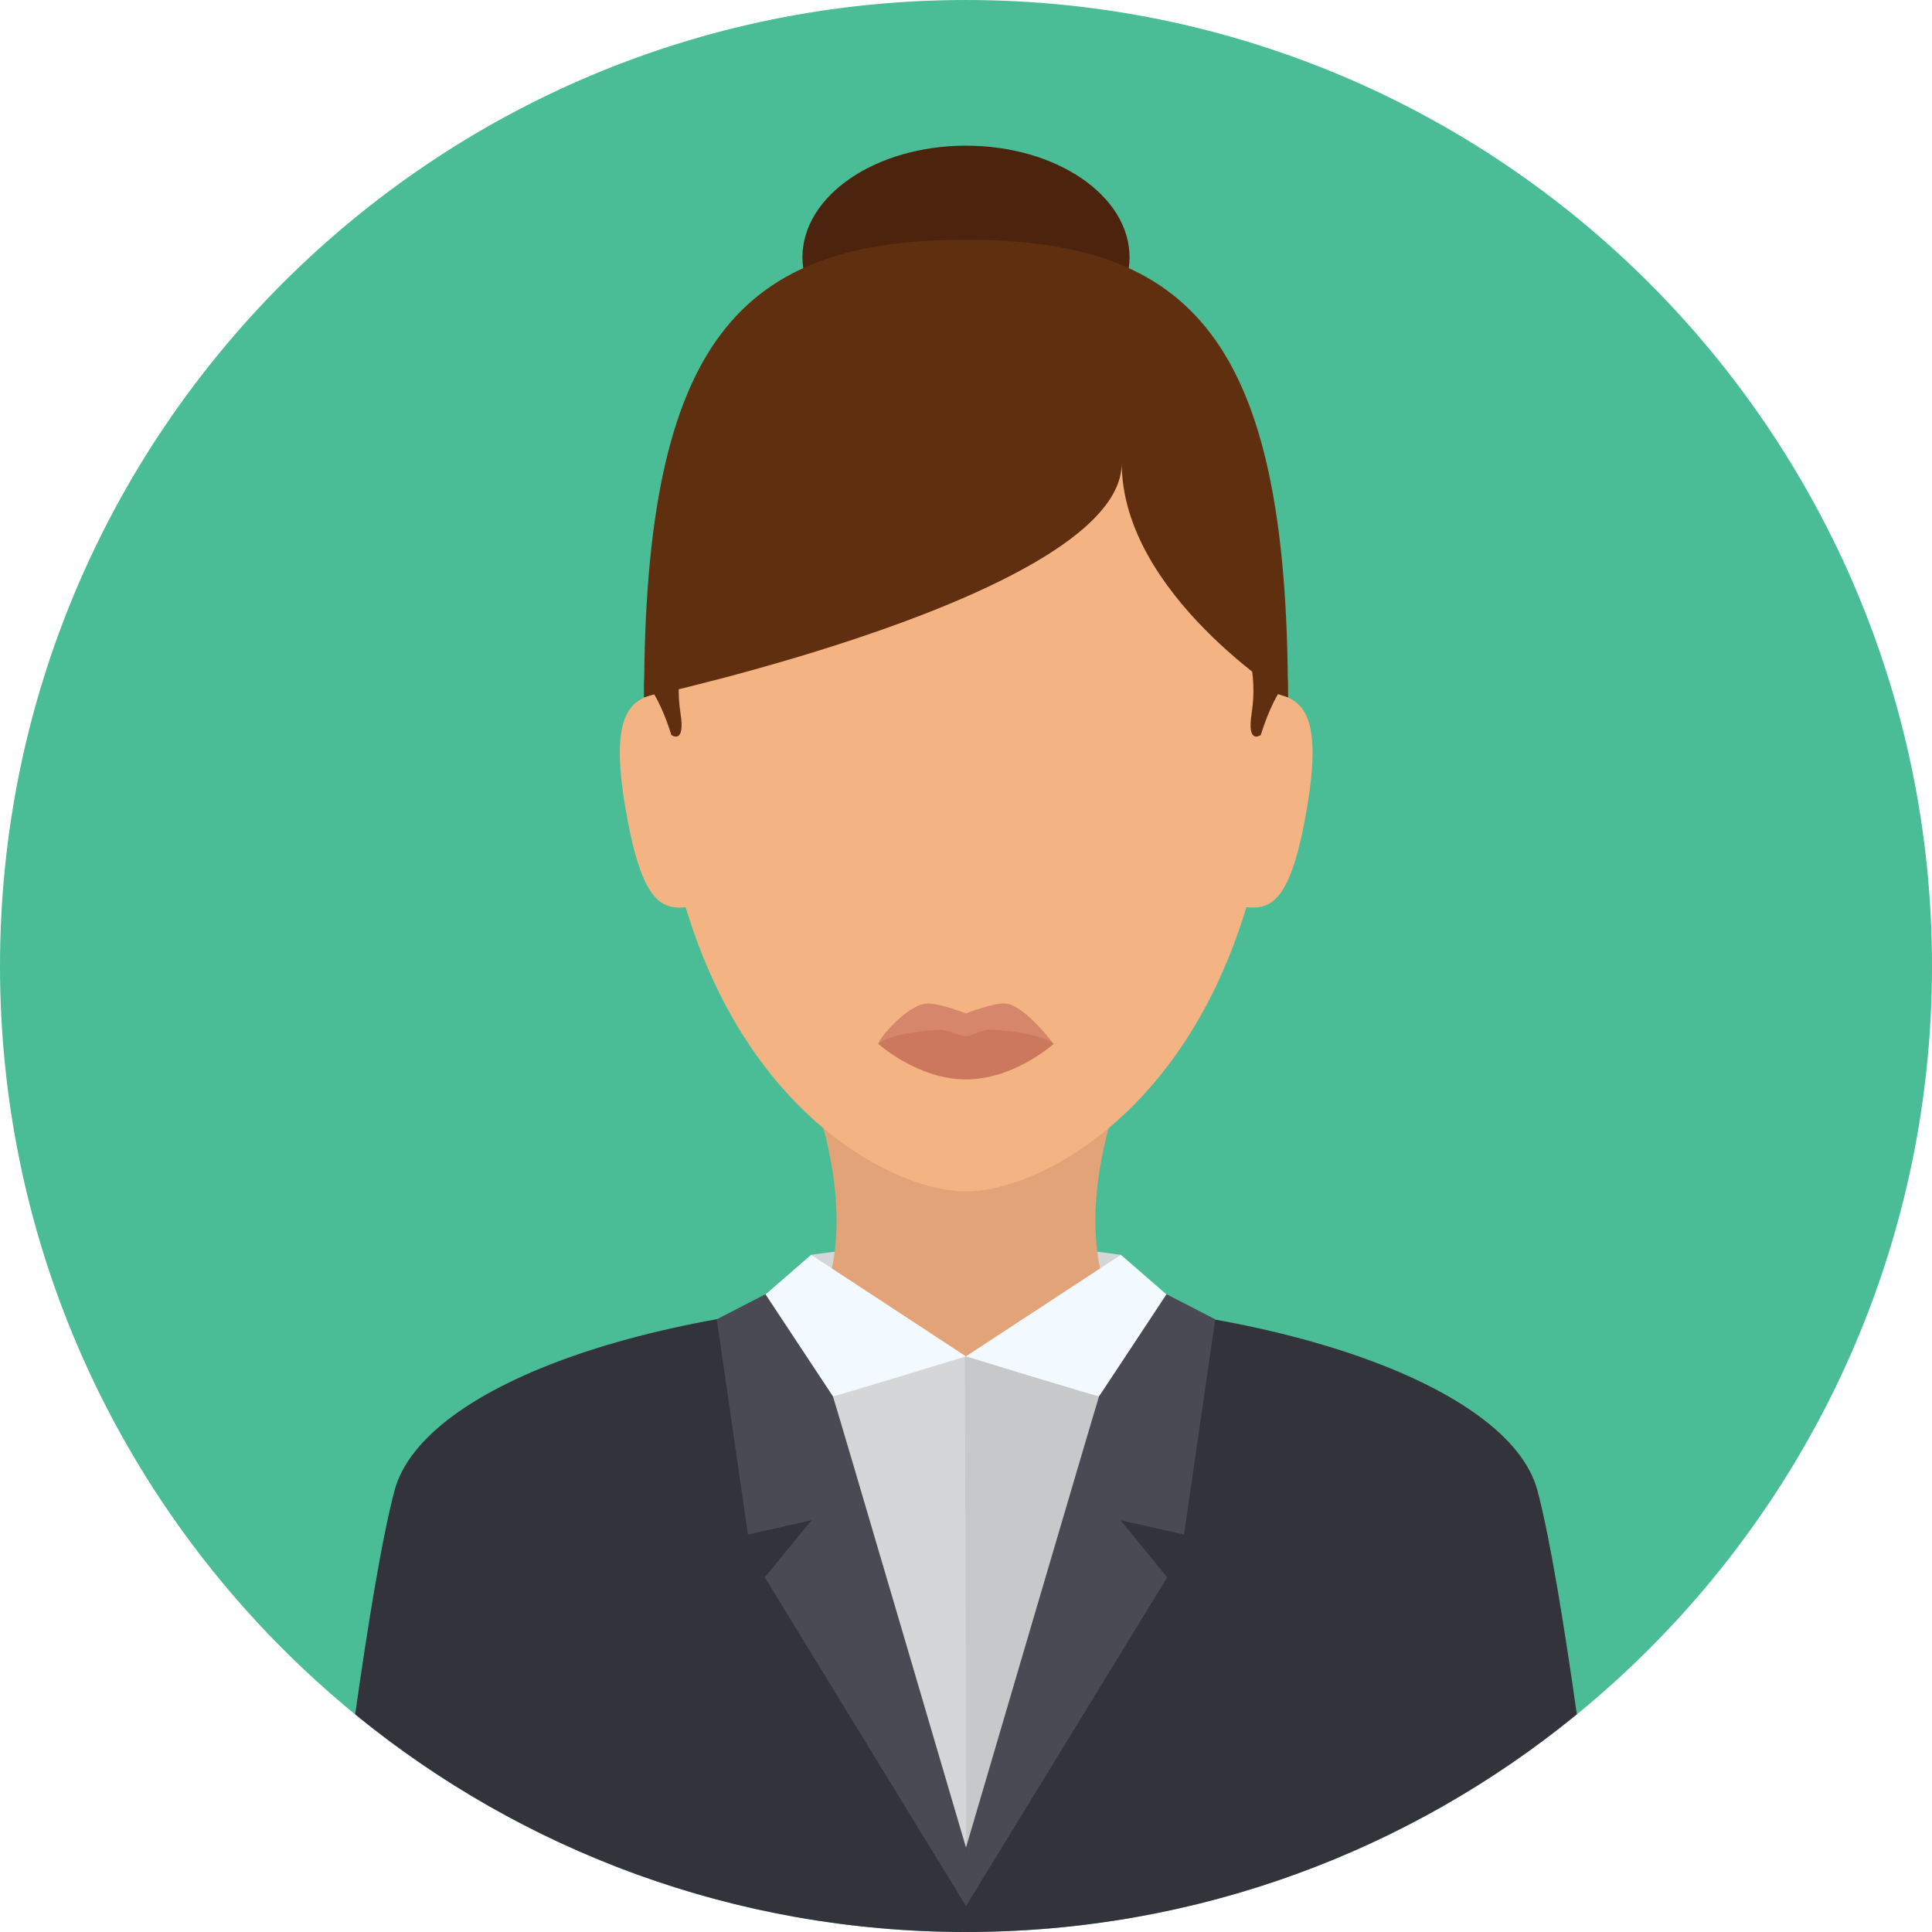
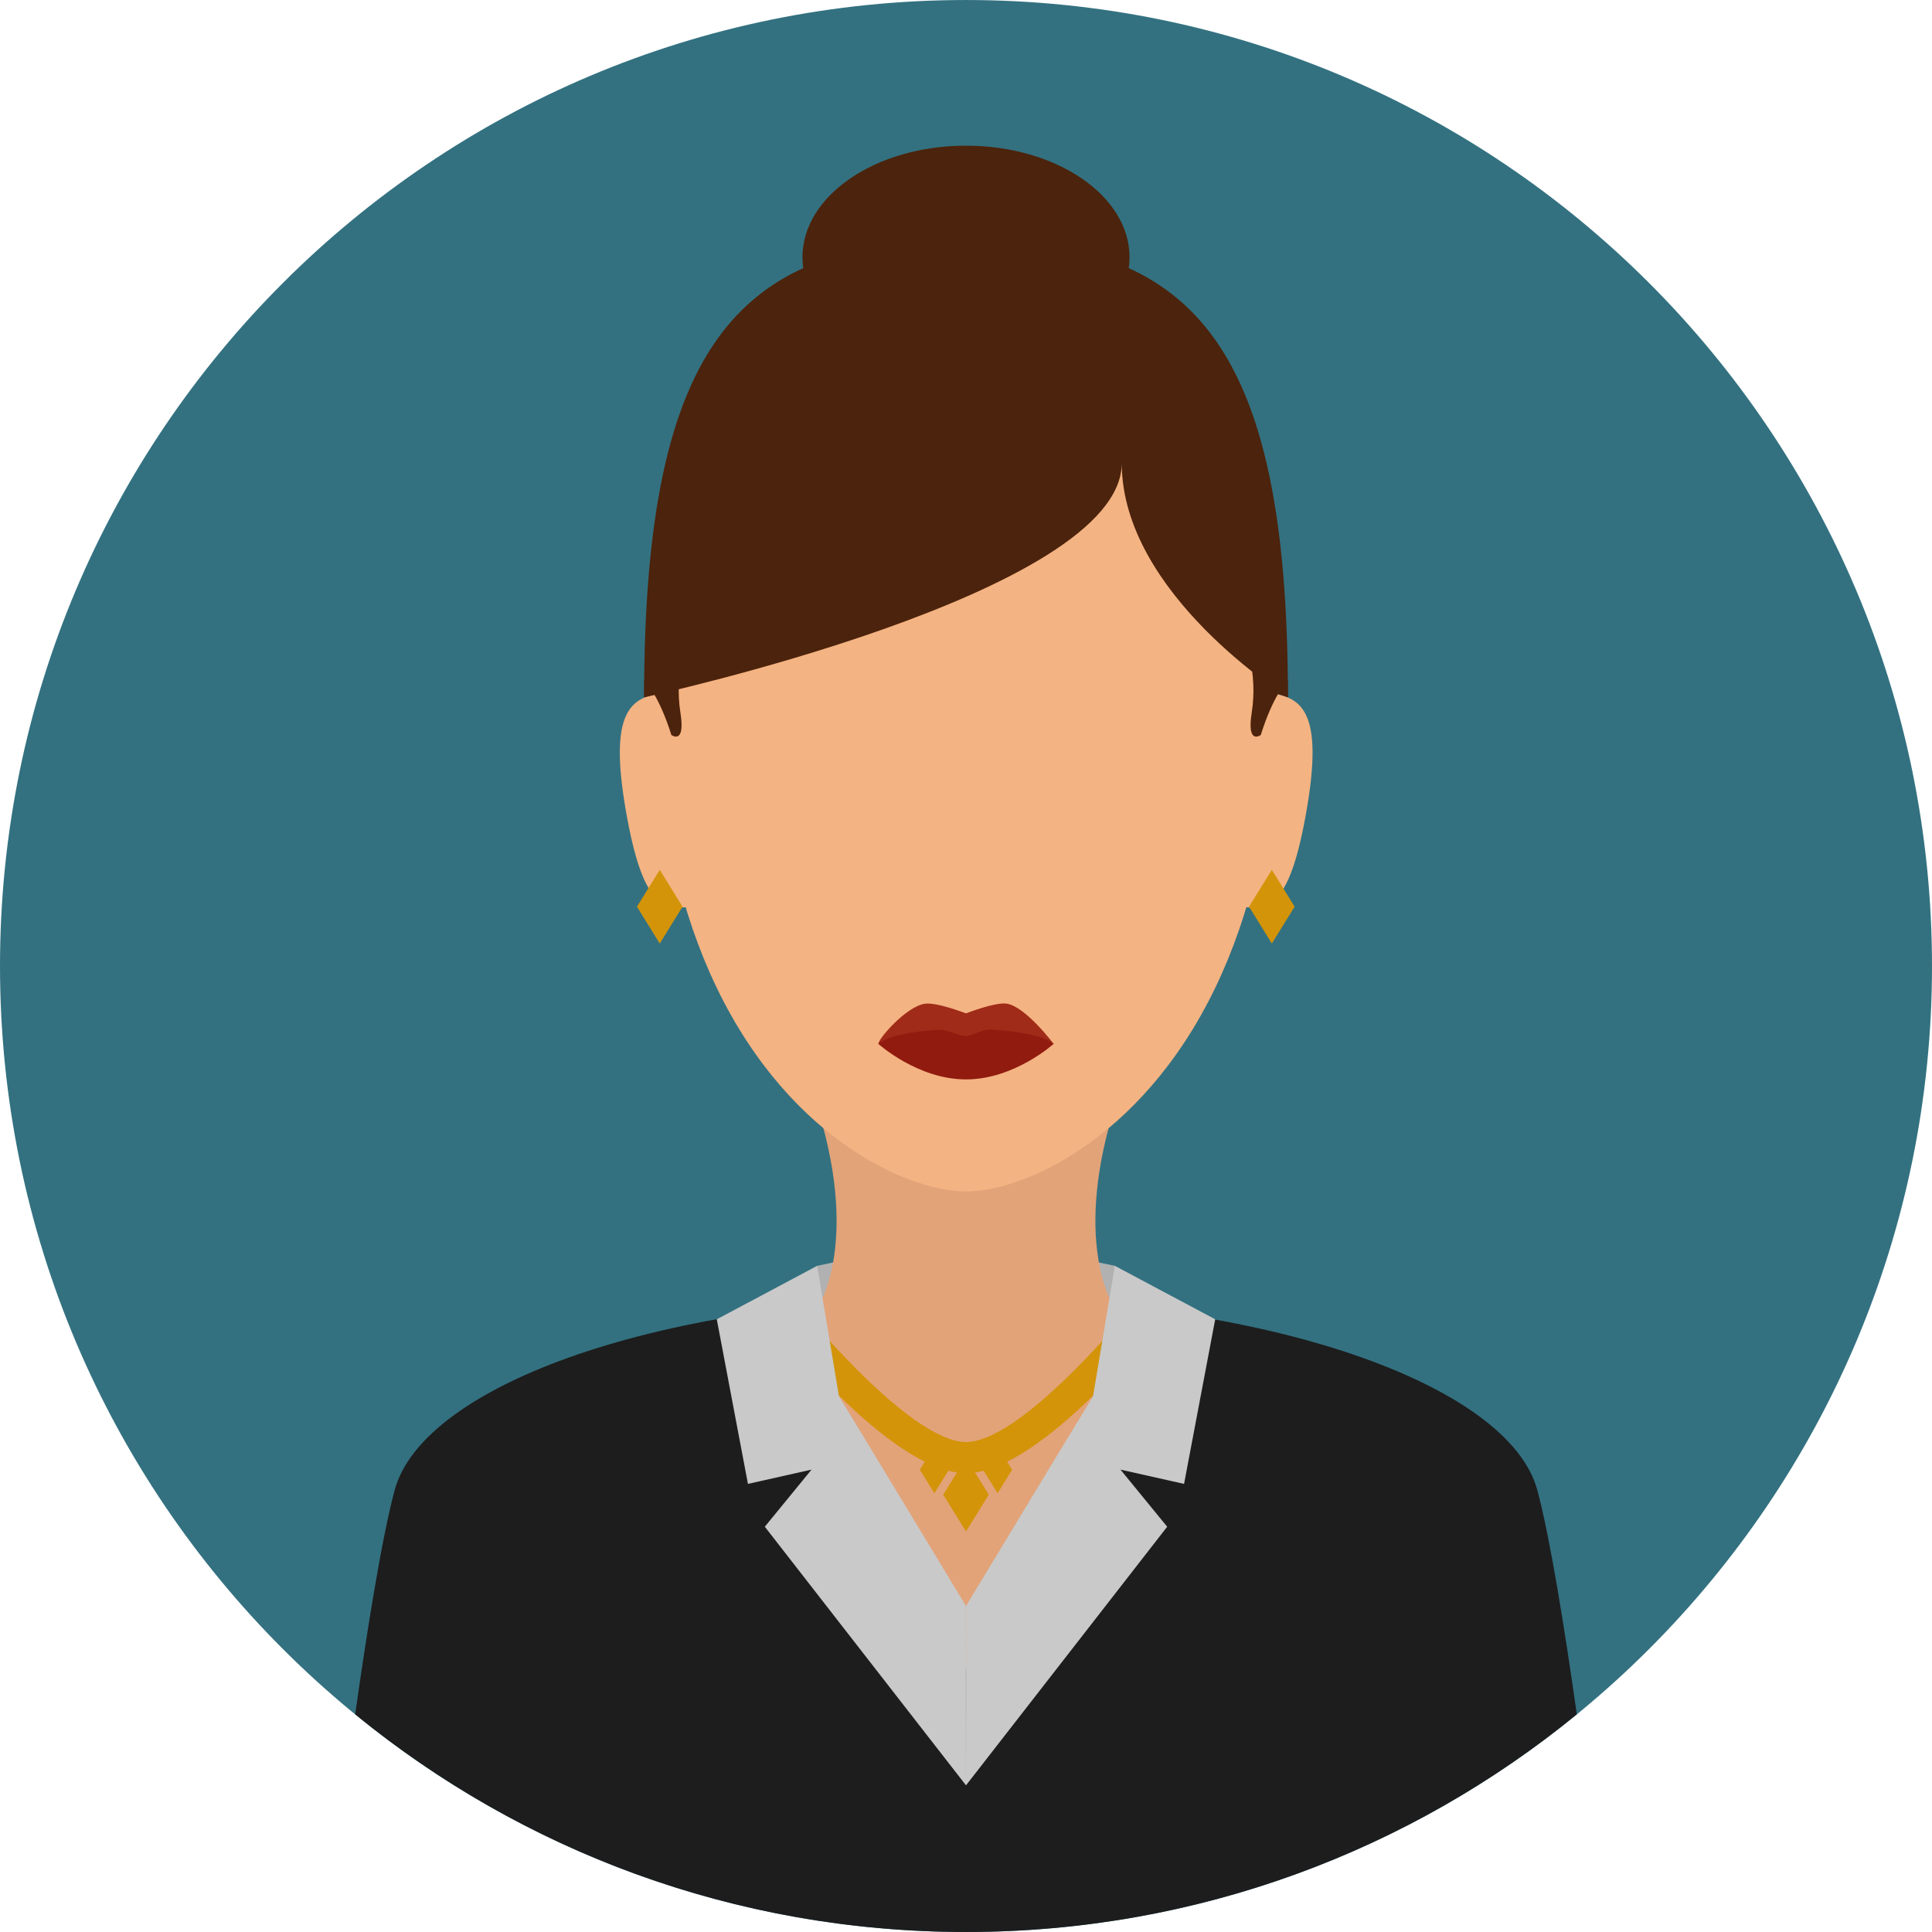
<svg xmlns="http://www.w3.org/2000/svg" version="1.1" id="Layer_1" x="0px" y="0px" viewBox="0 0 496.158 496.158" style="enable-background:new 0 0 496.158 496.158;" xml:space="preserve">
-   <path style="fill:#4ABC96;" d="M248.082,0.003C111.07,0.003,0,111.063,0,248.085c0,137.001,111.07,248.07,248.082,248.07  c137.006,0,248.076-111.069,248.076-248.07C496.158,111.062,385.088,0.003,248.082,0.003z" />
-   <path style="fill:#33333B;" d="M394.818,382.733c-7.312-27.279-69.907-49.333-147.073-49.333s-139.095,22.054-146.407,49.333  c-3.259,12.158-6.961,35.192-10.126,57.525c42.747,34.934,97.358,55.897,156.87,55.897c59.509,0,114.117-20.963,156.863-55.896  C401.78,417.926,398.078,394.891,394.818,382.733z" />
-   <polygon style="fill:#D4D6D8;" points="247.829,316.996 208.306,322.246 210.166,335.412 247.787,363.485 285.992,335.412   287.852,322.246 " />
+   <path style="fill:#337180;" d="M496.158,248.085c0-137.022-111.07-248.082-248.076-248.082C111.07,0.003,0,111.063,0,248.085  c0,137.001,111.07,248.07,248.082,248.07C385.088,496.155,496.158,385.086,496.158,248.085z" />
+   <polygon style="fill:#B1B1B2;" points="197.888,340.579 247.787,363.485 298.27,340.579 286.302,325.079 247.829,316.996   209.856,325.079 " />
+   <path style="fill:#1D1D1E;" d="M247.745,333.4c-77.166,0-139.095,22.054-146.407,49.333c-3.259,12.158-6.962,35.192-10.126,57.525  c42.747,34.934,97.357,55.897,156.87,55.897c59.509,0,114.116-20.963,156.862-55.896c-3.164-22.333-6.867-45.368-10.126-57.527  C387.506,355.454,324.911,333.4,247.745,333.4z" />
  <path style="fill:#E2A379;" d="M286.969,282.118h-77.78c12.136,36.588,0.978,53.294,0.978,53.294l26.912,12.917h22l26.912-12.917  C285.991,335.412,274.833,318.706,286.969,282.118z" />
-   <path style="fill:#F4B382;" d="M248.08,61.579c-44.047,0-79.754,21.167-79.754,113.596c0,31.266,5.595,55.765,13.973,74.673  c18.432,41.598,50.335,56.136,65.781,56.136s47.349-14.538,65.78-56.136c8.377-18.908,13.972-43.407,13.972-74.673  C327.832,82.746,292.125,61.579,248.08,61.579z" />
-   <path style="fill:#D6876B;" d="M258.511,257.746c-2.971-0.439-10.432,2.5-10.432,2.5s-7.566-2.931-10.561-2.48  c-4.798,0.722-11.939,8.953-11.939,10.313c0,0,10.074,5.25,22.5,5.25s22.5-5.25,22.5-5.25S263.382,258.466,258.511,257.746z" />
-   <path style="fill:#CC785E;" d="M254.206,264.411c-1.951-0.105-4.461,1.668-6.127,1.668c-1.925,0-4.809-1.753-7.025-1.617  c-13.15,0.81-15.475,3.617-15.475,3.617s10.074,9.125,22.5,9.125s22.5-9.125,22.5-9.125S267.862,265.144,254.206,264.411z" />
-   <path style="fill:#7F3E09;" d="M285.911,335.412c0,0-8.915,17.333-38.123,17.333c-29.209,0-37.543-17.333-37.543-17.333  s-7.015,54.667,37.91,54.667C293.079,390.079,285.911,335.412,285.911,335.412z" />
-   <path style="fill:#E2A379;" d="M247.829,316.996l-37.662,18.417c0,0,16.828,28.073,37.62,28.073s38.204-28.073,38.204-28.073  L247.829,316.996z" />
-   <ellipse style="fill:#4C230C;" cx="248.079" cy="66.079" rx="41.998" ry="28.668" />
-   <path style="fill:#602F0F;" d="M248.079,61.579c-57.333,0-82.667,25.072-82.667,117.5c0,0,122.667-26.5,122.667-60.147  c0,33.647,42.667,60.147,42.667,60.147C330.746,86.651,305.412,61.579,248.079,61.579z" />
+   <path style="fill:#F4B382;" d="M327.832,175.175c0-92.429-35.707-113.596-79.752-113.596c-44.047,0-79.754,21.167-79.754,113.596  c0,31.266,5.595,55.765,13.973,74.673c18.432,41.598,50.335,56.136,65.781,56.136s47.349-14.538,65.78-56.136  C322.237,230.94,327.832,206.441,327.832,175.175z" />
+   <path style="fill:#A02B18;" d="M270.579,268.079c0,0-10.074,5.25-22.5,5.25s-22.5-5.25-22.5-5.25c0-1.36,7.141-9.591,11.939-10.313  c2.994-0.451,10.561,2.48,10.561,2.48s7.461-2.939,10.432-2.5C263.382,258.466,270.579,268.079,270.579,268.079z" />
+   <path style="fill:#911B0F;" d="M270.579,268.079c0,0-10.074,9.125-22.5,9.125s-22.5-9.125-22.5-9.125s2.325-2.807,15.475-3.617  c2.217-0.137,5.101,1.617,7.025,1.617c1.666,0,4.176-1.773,6.127-1.668C267.862,265.144,270.579,268.079,270.579,268.079z" />
+   <path style="fill:#E2A379;" d="M210.167,335.412c0,0,16.828,93.167,37.62,93.167s38.204-93.167,38.204-93.167l-38.162-18.417  L210.167,335.412z" />
  <g>
-     <path style="fill:#F4B382;" d="M169.766,177.962c-7.624,1.304-13.423,4.587-9.122,29.746c4.303,25.159,9.645,26.329,17.268,25.025   L169.766,177.962z" />
+     <path style="fill:#D39409;" d="M294.911,330.387c-8.564,11.11-33.675,39.942-46.832,39.942s-38.268-28.833-46.832-39.942   l-6.336,4.884c3.396,4.407,33.745,43.058,53.168,43.058s49.771-38.651,53.168-43.058L294.911,330.387z" />
+     <polygon style="fill:#D39409;" points="248.079,374.384 242.225,383.847 248.079,393.309 253.933,383.847  " />
+     <polygon style="fill:#D39409;" points="256.192,371.391 252.45,377.441 256.192,383.491 259.938,377.441  " />
+     <polygon style="fill:#D39409;" points="239.961,371.391 236.22,377.441 239.961,383.491 243.705,377.441  " />
+   </g>
+   <g>
+     <path style="fill:#F4B382;" d="M160.643,207.708c4.303,25.159,9.645,26.329,17.268,25.025l-8.146-54.771   C162.141,179.266,156.343,182.549,160.643,207.708z" />
    <path style="fill:#F4B382;" d="M326.491,177.962l-8.146,54.771c7.625,1.304,12.967,0.134,17.268-25.025   S334.114,179.266,326.491,177.962z" />
  </g>
  <g>
-     <path style="fill:#602F0F;" d="M174.746,183.079c-0.427-2.699-0.49-5.166-0.419-7.147c0.103-2.851,0.486-4.687,0.486-4.687   l-9.375,3.5c-0.017,1.428-0.026,2.872-0.026,4.333c0,0,1.012-0.325,2.799-0.944c-0.084,0.029-0.174,0.061-0.255,0.088   c1.288,2.19,2.903,5.552,4.457,10.522C172.413,188.746,176.075,191.474,174.746,183.079z" />
-     <path style="fill:#602F0F;" d="M330.72,174.732l-9.337-3.486c0,0,0.386,1.845,0.487,4.708c0.07,1.978,0.006,4.436-0.42,7.126   c-1.328,8.394,2.334,5.667,2.334,5.667c1.55-4.96,3.154-8.322,4.431-10.516c1.62,0.557,2.53,0.849,2.53,0.849   C330.746,177.613,330.737,176.164,330.72,174.732z" />
-   </g>
-   <path style="fill:#C7C8C9;" d="M247.787,348.329l-37.542-12.917c0,0,20.221,139,37.909,139s37.756-139,37.756-139L247.787,348.329z" />
-   <path style="fill:#D4D6D8;" d="M247.787,348.329l-41.708-12.917c0,0,41.979,139,42.076,139L247.787,348.329z" />
-   <g>
-     <path style="fill:#F3FAFF;" d="M287.852,322.246l-39.794,26.083c0,0,34.03,10.426,34.198,10.259l23.489-20.796L287.852,322.246z" />
-     <path style="fill:#F3FAFF;" d="M208.305,322.246l-17.893,15.547l23.489,20.796c0.167,0.167,34.157-10.259,34.157-10.259   L208.305,322.246z" />
+     <ellipse style="fill:#4C230C;" cx="248.079" cy="66.079" rx="41.998" ry="28.668" />
+     <path style="fill:#4C230C;" d="M330.745,179.079c0-92.428-25.333-117.5-82.666-117.5s-82.666,25.072-82.666,117.5   c0,0,122.666-26.5,122.666-60.147C288.079,152.579,330.745,179.079,330.745,179.079z" />
+     <path style="fill:#4C230C;" d="M174.746,183.079c-0.427-2.699-0.49-5.166-0.419-7.147c0.103-2.851,0.486-4.687,0.486-4.687   l-9.375,3.5c-0.018,1.428-0.025,2.872-0.025,4.333c0,0,1.012-0.325,2.799-0.944c-0.085,0.029-0.175,0.061-0.256,0.088   c1.288,2.19,2.903,5.552,4.457,10.522C172.413,188.746,176.075,191.474,174.746,183.079z" />
+     <path style="fill:#4C230C;" d="M321.87,175.954c0.07,1.978,0.006,4.436-0.42,7.126c-1.328,8.394,2.334,5.667,2.334,5.667   c1.55-4.96,3.154-8.322,4.432-10.516c1.619,0.557,2.529,0.849,2.529,0.849c0-1.466-0.008-2.915-0.025-4.347l-9.337-3.486   C321.383,171.246,321.768,173.091,321.87,175.954" />
  </g>
  <g>
-     <path style="fill:#4A4A54;" d="M248.079,489.495l-0.021-15.083c0,0-33.99-115.657-34.157-115.824l-17.322-26.217l-12.5,6.438   l8,55.27l16.333-3.667l-12,14.667L248.079,489.495z" />
-     <path style="fill:#4A4A54;" d="M312.079,338.808l-12.5-6.438l-17.322,26.218c-0.167,0.167-34.157,115.824-34.157,115.824   l-0.021,15.083l51.667-84.416l-12-14.667l16.333,3.667L312.079,338.808z" />
+     <polygon style="fill:#D39409;" points="326.62,223.384 320.766,232.847 326.62,242.309 332.474,232.847  " />
+     <polygon style="fill:#D39409;" points="169.433,223.384 163.578,232.847 169.433,242.309 175.286,232.847  " />
+   </g>
+   <g>
+     <path style="fill:#C9C9C9;" d="M209.856,325.079l-25.777,13.729l8,42.271l16.334-3.667l-12,14.667l51.666,66.416l-0.021-46.083   c0,0-32.444-53.657-32.604-53.824L209.856,325.079z" />
+     <path style="fill:#C9C9C9;" d="M286.302,325.079l25.777,13.729l-8,42.271l-16.333-3.667l12,14.667l-51.667,66.416l0.021-46.083   c0,0,32.444-53.657,32.604-53.824L286.302,325.079z" />
  </g>
  <g>
</g>
  <g>
</g>
  <g>
</g>
  <g>
</g>
  <g>
</g>
  <g>
</g>
  <g>
</g>
  <g>
</g>
  <g>
</g>
  <g>
</g>
  <g>
</g>
  <g>
</g>
  <g>
</g>
  <g>
</g>
  <g>
</g>
</svg>
